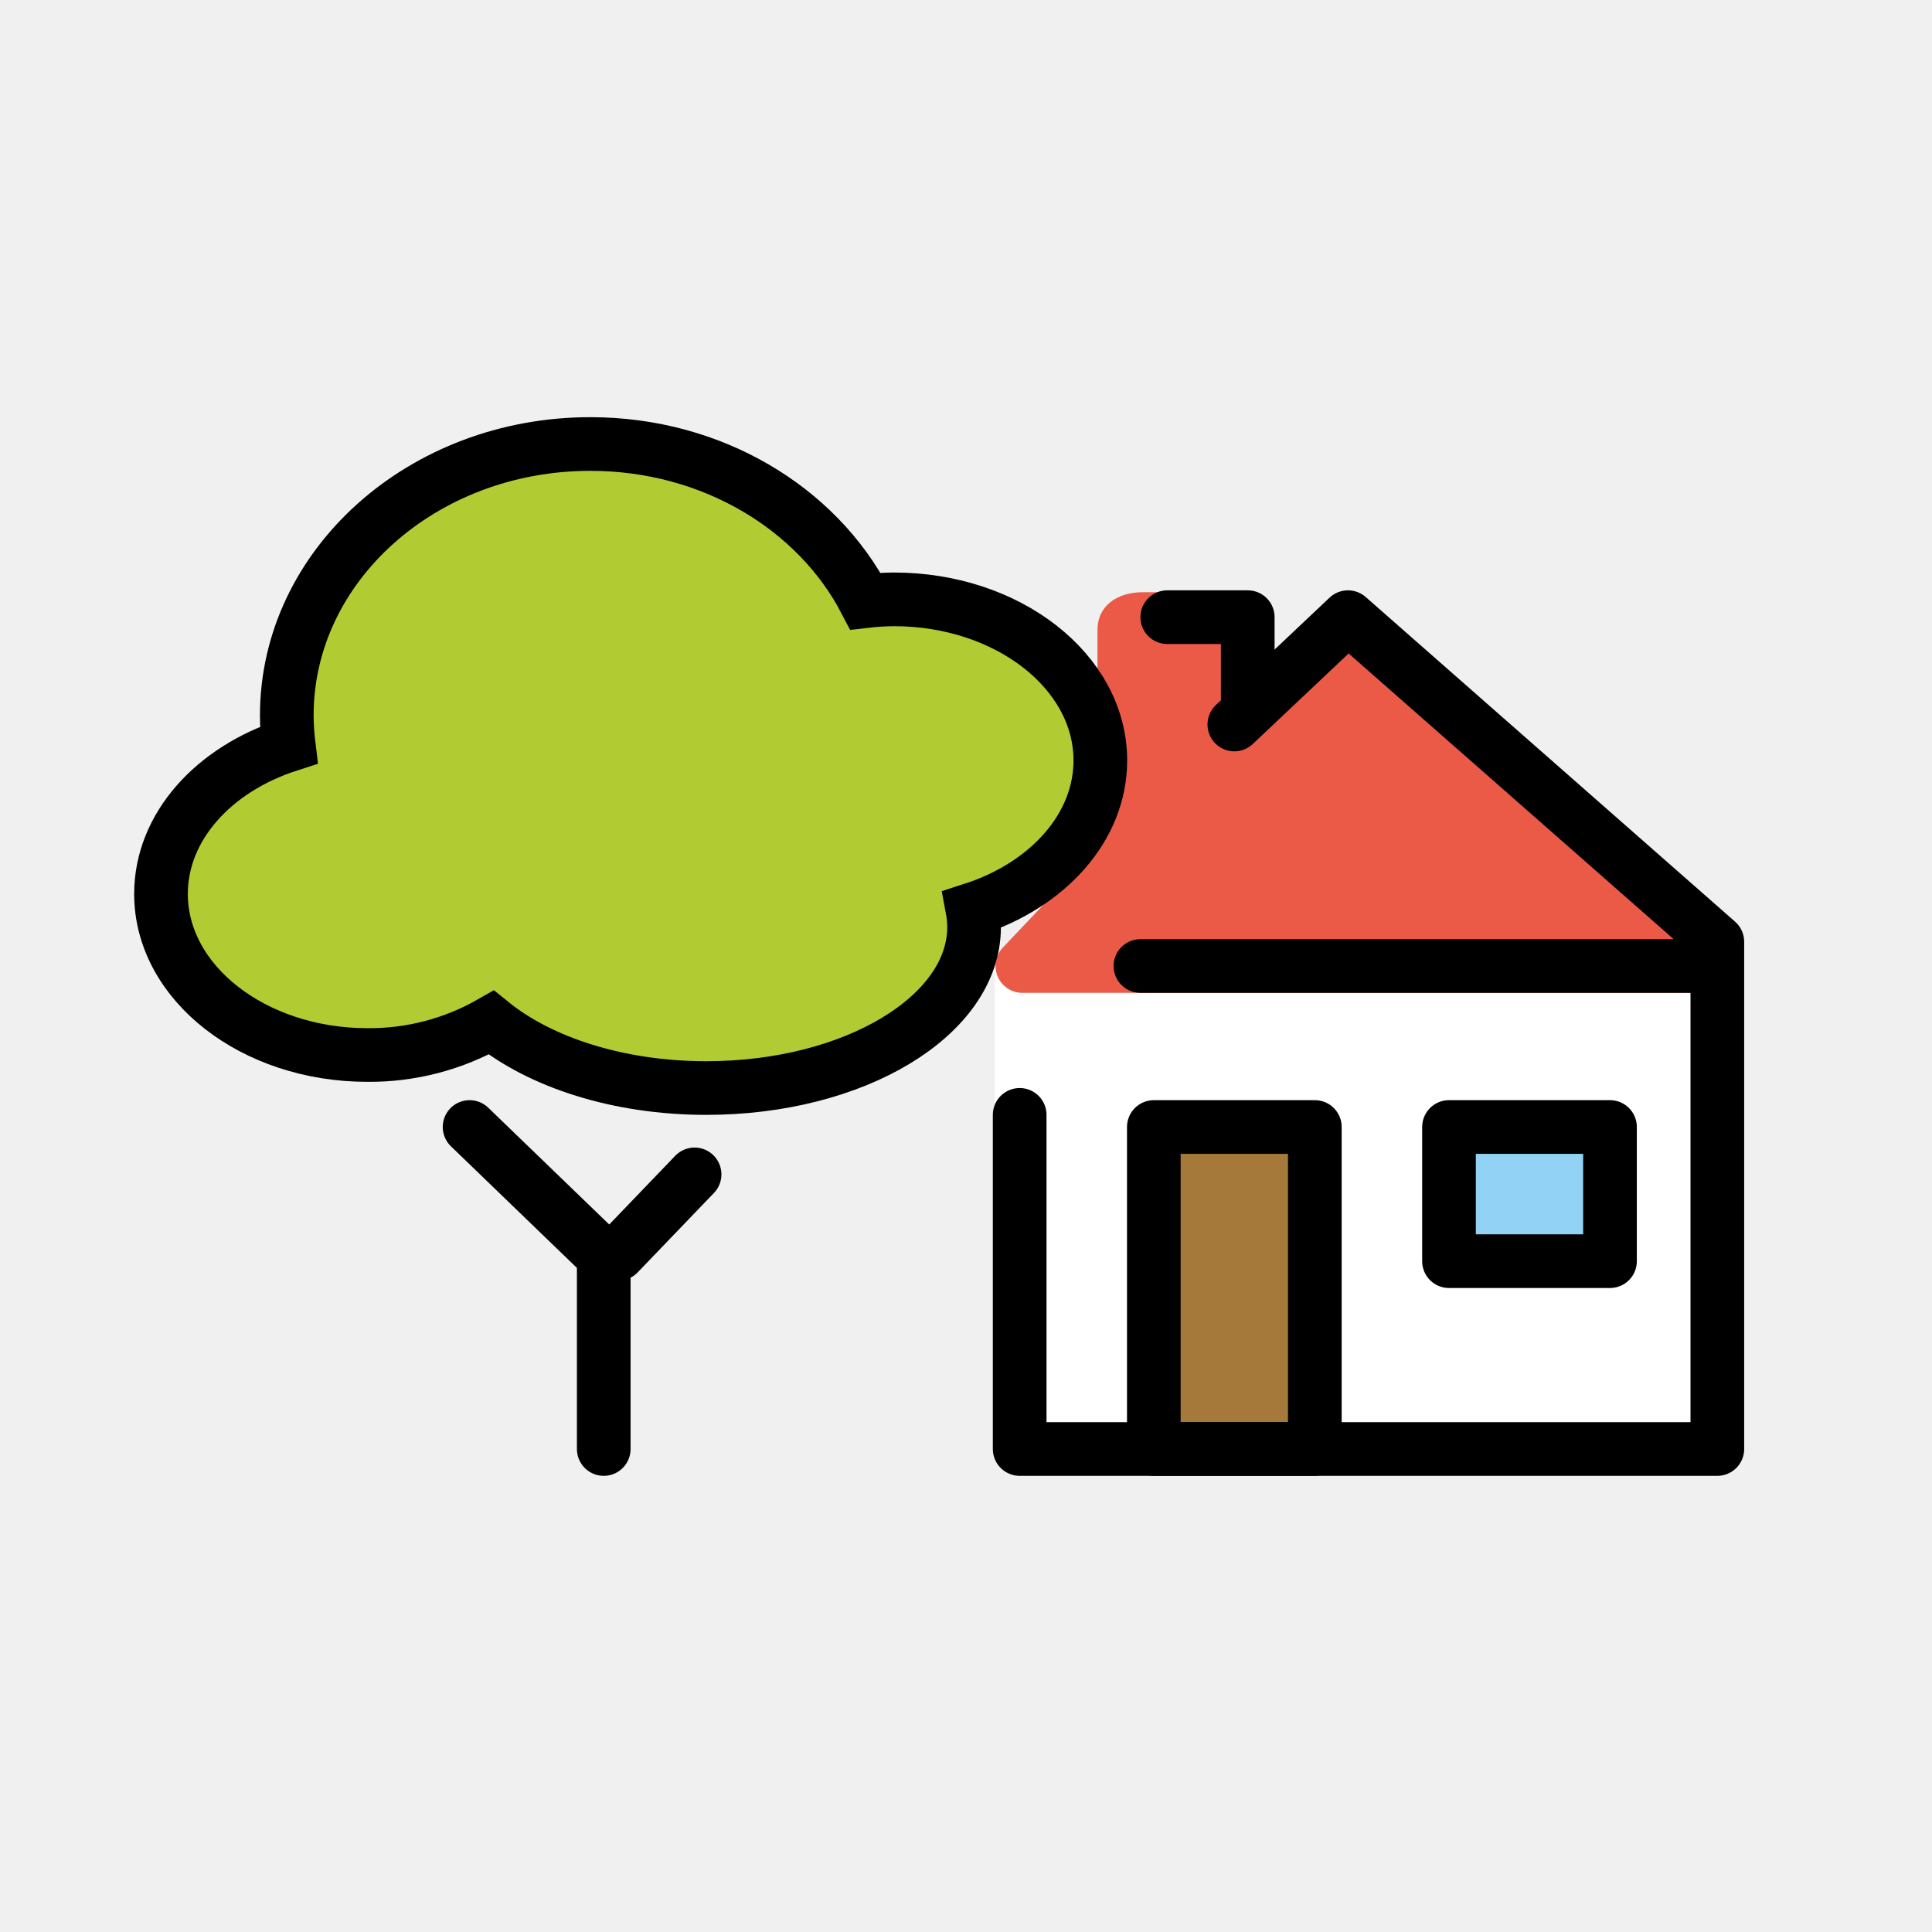
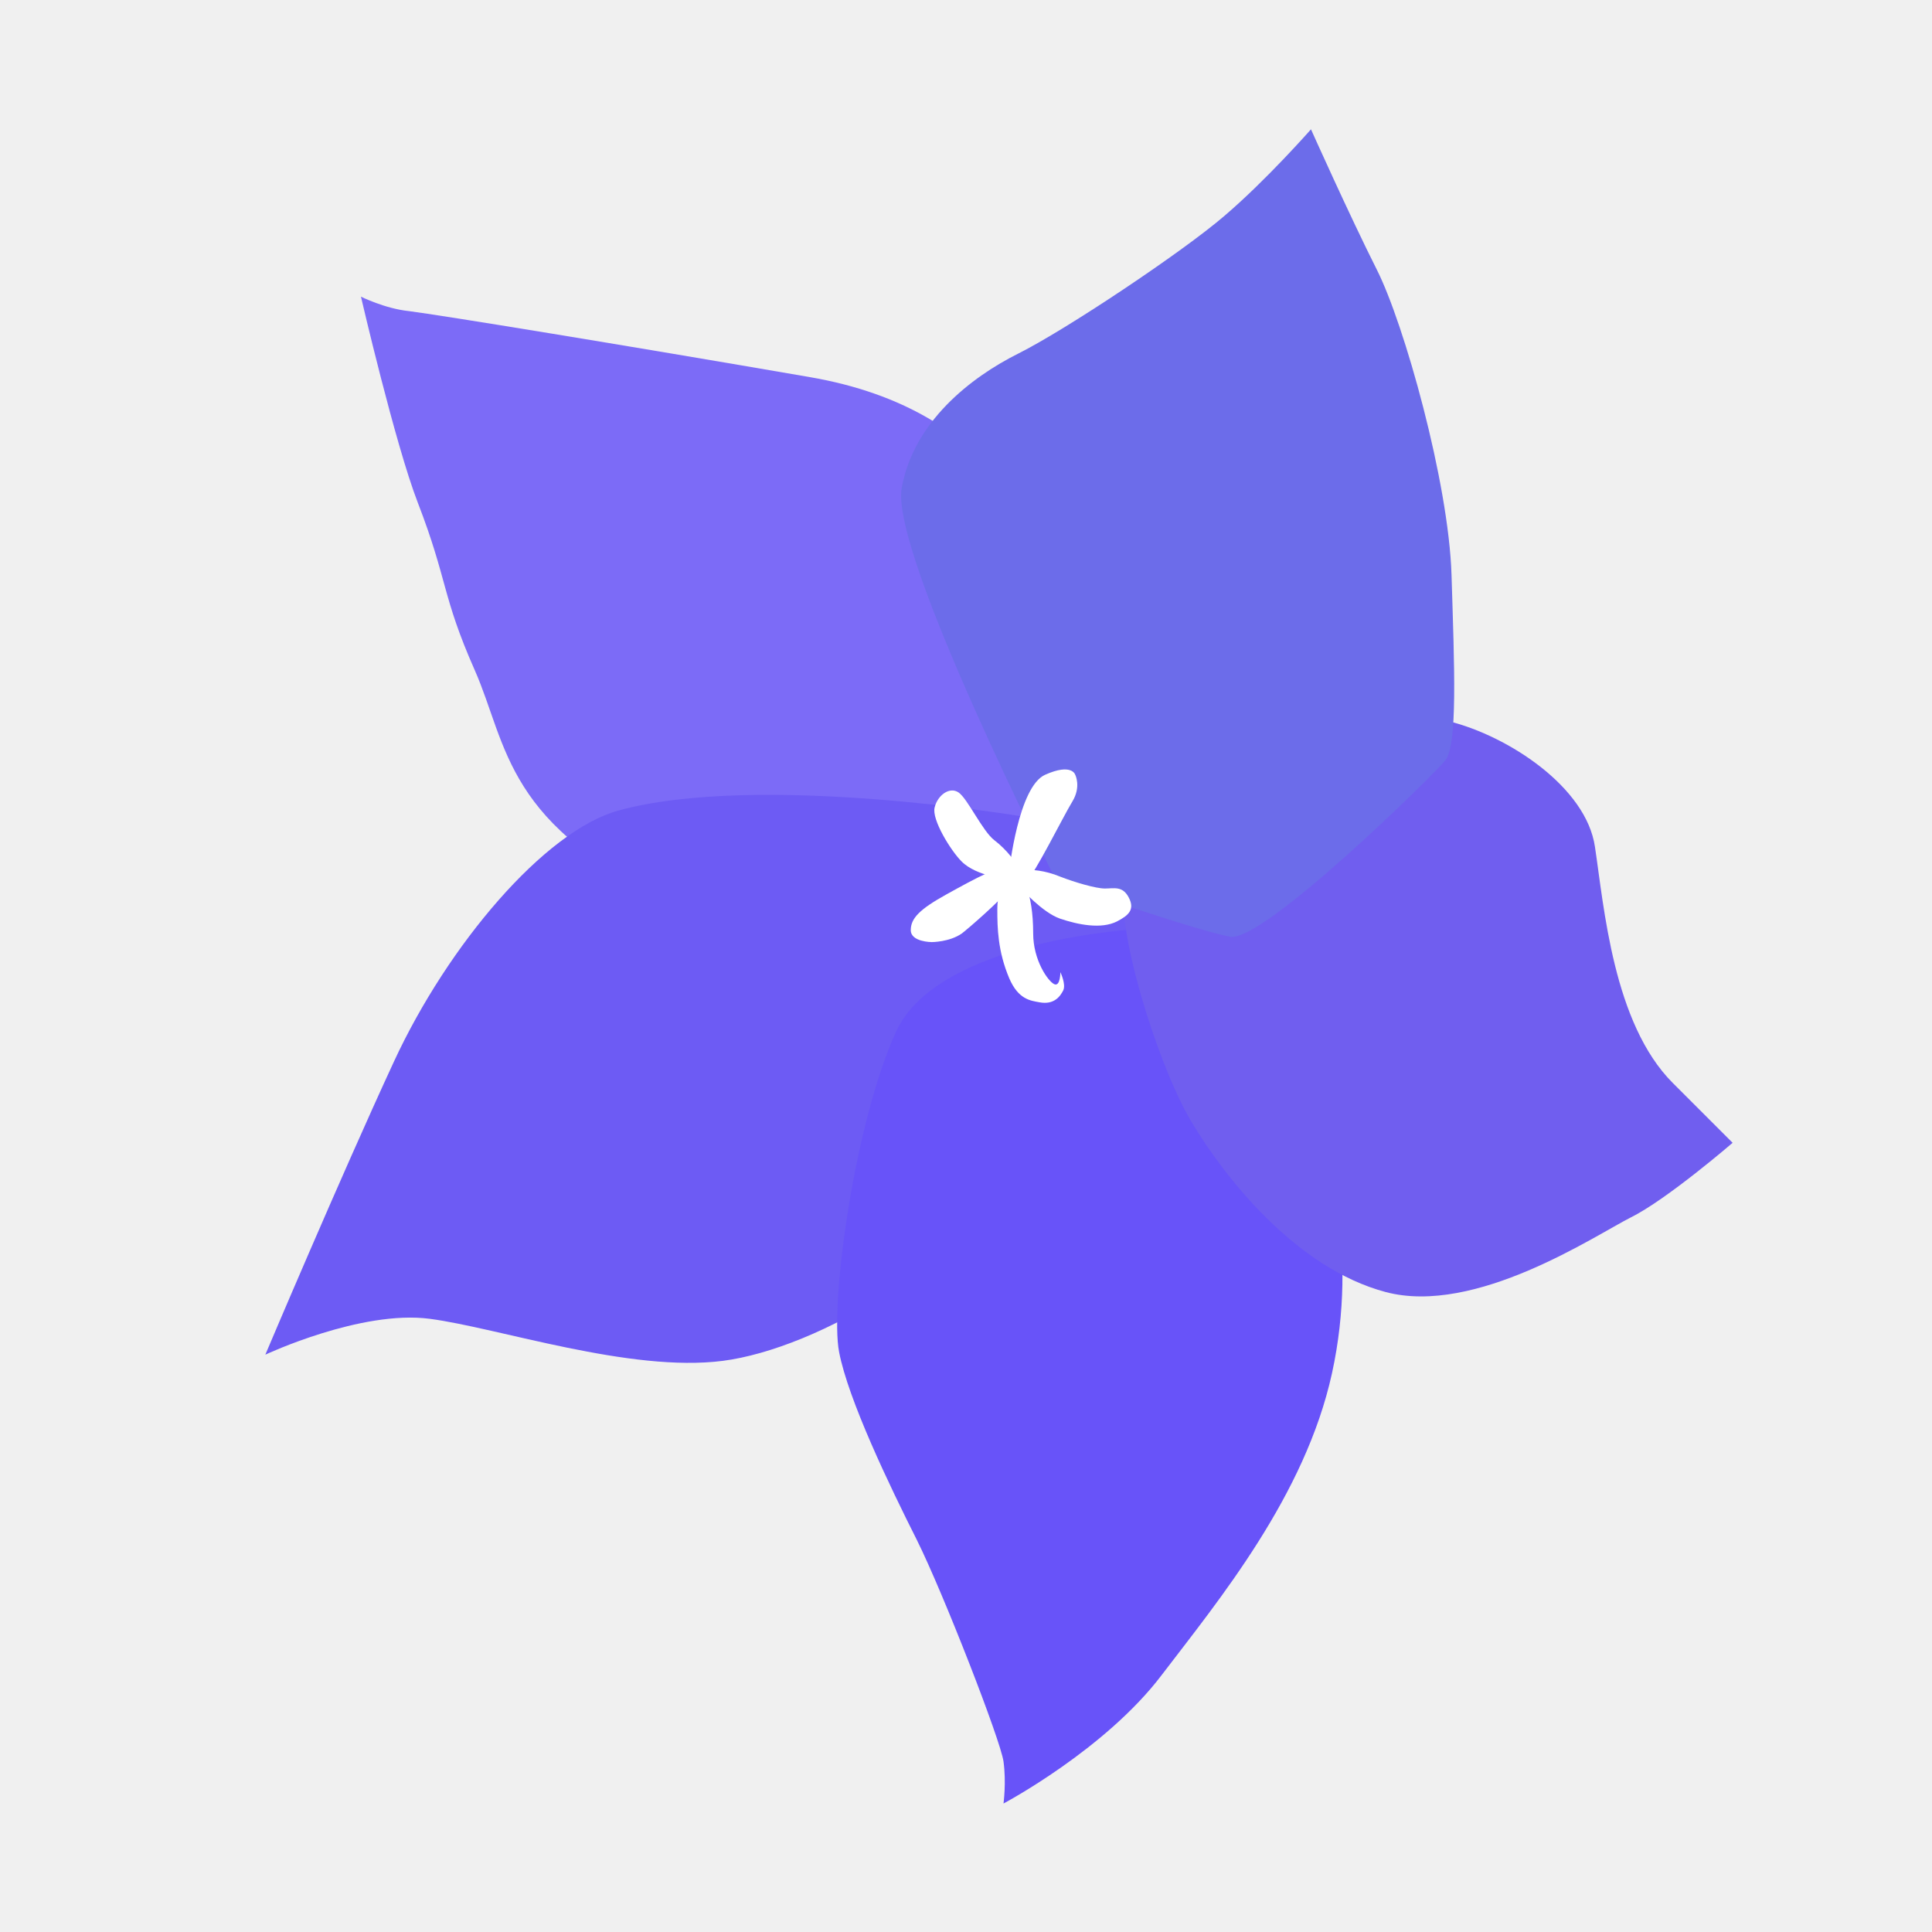
- <svg xmlns="http://www.w3.org/2000/svg" id="emoji" viewBox="0 0 72 72" version="1.1">
-   <g id="color">
-     <rect x="37.075" y="36.053" width="26.884" height="18.114" fill="#FFFFFF" />
-     <polygon fill="#EA5A47" stroke="#EA5A47" stroke-linecap="round" stroke-linejoin="round" stroke-miterlimit="10" stroke-width="2" points="50.235,23.2 38.1,36 63.5,36" />
-     <path fill="#EA5A47" d="M47.3,26l-6.4,6.059v-8.573c0-0.931,0.755-1.416,1.686-1.416h3.028 c0.931,0,1.686,0.485,1.686,1.416C47.3,23.486,47.3,26,47.3,26z" />
-     <rect x="43" y="42" width="6" height="12" fill="#A57939" />
-     <rect x="54" y="42" width="6" height="5" fill="#92D3F5" />
-     <path fill="#B1CC33" d="M41.006,28.339c0-3.312-3.445-6.003-7.694-6.003c-0.355,0.003-0.71,0.025-1.062,0.066 c-1.8-3.455-5.707-5.855-10.25-5.855c-6.248,0-11.312,4.529-11.312,10.114c0.001,0.369,0.025,0.738,0.07,1.104 C7.966,28.666,6,30.81,6,33.314c0,3.312,3.445,6.003,7.694,6.003c1.615,0.014,3.206-0.402,4.614-1.207 c1.818,1.477,4.726,2.438,8.015,2.438c5.511,0,9.978-2.688,9.978-6.003c-0.001-0.219-0.021-0.438-0.061-0.653 C39.036,32.99,41.006,30.845,41.006,28.339z" />
-   </g>
-   <g id="hair" />
-   <g id="skin" />
-   <g id="skin-shadow" />
-   <g id="line">
-     <polyline fill="none" stroke="#000000" stroke-linecap="round" stroke-linejoin="round" stroke-miterlimit="10" stroke-width="2" points="46,27 50.235,23 64,35.098 64,54 38,54 38,41.548" />
-     <rect x="43" y="42" width="6" height="12" fill="none" stroke="#000000" stroke-linecap="round" stroke-linejoin="round" stroke-miterlimit="10" stroke-width="2" />
-     <rect x="54" y="42" width="6" height="5" fill="none" stroke="#000000" stroke-linecap="round" stroke-linejoin="round" stroke-miterlimit="10" stroke-width="2" />
-     <polyline fill="none" stroke="#000000" stroke-linecap="round" stroke-linejoin="round" stroke-miterlimit="10" stroke-width="2" points="43.5,23 46.5,23 46.5,26" />
-     <path fill="none" stroke="#000000" stroke-miterlimit="10" stroke-width="2" d="M31.245,39.34" />
-     <polyline fill="none" stroke="#000000" stroke-linecap="round" stroke-linejoin="round" stroke-width="2" points="22.5,54 22.5,46.827 17.5,42" />
-     <line x1="23.041" x2="25.885" y1="46.727" y2="43.766" fill="none" stroke="#000000" stroke-linecap="round" stroke-linejoin="round" stroke-width="2" />
-     <path fill="none" stroke="#000000" stroke-linecap="round" stroke-miterlimit="10" stroke-width="2" d="M41.006,28.339 c0-3.312-3.445-6.003-7.694-6.003c-0.355,0.003-0.71,0.025-1.062,0.066c-1.8-3.455-5.707-5.855-10.25-5.855 c-6.248,0-11.312,4.529-11.312,10.114c0.001,0.369,0.025,0.738,0.07,1.104C7.966,28.666,6,30.81,6,33.314 c0,3.312,3.445,6.003,7.694,6.003c1.615,0.014,3.206-0.402,4.614-1.207c1.818,1.477,4.726,2.438,8.015,2.438 c5.511,0,9.978-2.688,9.978-6.003c-0.001-0.219-0.021-0.438-0.061-0.653 C39.036,32.99,41.006,30.845,41.006,28.339z" />
-     <line x1="63.5" x2="42.5" y1="36" y2="36" fill="none" stroke="#000000" stroke-linecap="round" stroke-linejoin="round" stroke-miterlimit="10" stroke-width="2" />
-   </g>
+ <svg xmlns="http://www.w3.org/2000/svg" t="1692310586007" class="icon" viewBox="0 0 1024 1024" version="1.1" p-id="7442" width="200" height="200">
+   <path d="M191.311 157.232s18.131 78.206 30.146 109.227c15.947 41.287 12.67 49.152 30.146 88.692S267.55 439.037 359.3 478.796s251.876 0 251.876 0 12.67-66.628-22.283-129.98-58.545-131.509-159.908-148.986-195.297-32.768-212.337-34.953c-12.67-1.311-25.341-7.646-25.341-7.646z" fill="#7C6BF7" p-id="7443" />
+   <path d="M543.021 432.919s-140.902-23.811-215.395-3.277c-39.103 10.923-90.221 71.216-118.838 133.038S140.63 718.001 140.63 718.001s50.682-23.811 87.163-19.006c36.482 4.806 106.169 28.618 155.321 22.283s133.038-52.21 172.578-123.645c39.54-71.216 53.958-123.645 45.875-137.844-7.865-14.199-58.545-26.869-58.545-26.869z" fill="#6D5BF4" p-id="7444" />
+   <path d="M603.969 492.339s-106.823 5.461-129.106 54.613-34.953 144.179-30.146 169.52 26.869 71.216 41.287 99.834c14.199 28.618 44.346 106.169 45.875 117.31 1.53 11.141 0 22.283 0 22.283s53.958-28.618 83.886-68.158c30.146-39.54 76.021-95.027 90.221-159.908s-1.53-123.645-17.476-144.179-42.817-80.828-53.958-85.634-30.583-5.68-30.583-5.68z" fill="#6853F9" p-id="7445" />
+   <path d="M664.917 402.773s71.216-28.618 102.892-20.534c31.676 7.865 72.963 34.953 77.551 66.628 4.806 31.676 9.612 93.498 41.287 125.173l31.676 31.676s-34.953 30.146-53.958 39.54c-19.006 9.612-82.357 52.21-129.98 39.54s-85.415-60.948-102.892-90.221c-19.006-31.676-44.346-115.562-33.205-128.233 11.141-12.889 66.628-63.57 66.628-63.57z" fill="#705EEF" p-id="7446" />
+   <path d="M560.278 467.654s-88.692-174.325-82.357-209.06c6.335-34.953 36.482-58.545 61.822-71.216s87.163-53.958 109.227-72.963c22.283-19.006 45.875-45.875 45.875-45.875s20.534 45.875 34.953 74.493 38.011 112.503 39.54 161.655c1.53 49.152 3.277 90.221-3.277 98.304-6.335 7.865-96.557 96.557-114.033 93.498s-91.75-28.836-91.75-28.836z" fill="#6C6CEA" p-id="7447" />
+   <path d="M534.938 461.318s4.806-44.346 19.006-50.682c14.199-6.335 15.947 0 15.947 0s3.277 6.335-1.53 14.199-20.534 39.54-23.811 41.287c-3.277 1.53-9.612-4.806-9.612-4.806z" fill="#FFFFFF" p-id="7448" />
+   <path d="M534.938 466.125s-17.476-1.53-25.341-9.612c-5.68-5.68-15.947-22.283-14.199-28.618 1.53-6.335 7.865-11.141 12.67-7.865 4.806 3.277 12.67 20.534 19.006 25.341 6.335 4.806 12.67 12.67 12.67 15.947s-4.806 4.806-4.806 4.806z" fill="#FFFFFF" p-id="7449" />
+   <path d="M493.869 499.33s-11.141 0-11.141-6.335 4.806-11.141 19.006-19.006c14.199-7.865 31.676-17.476 34.953-14.199s3.277 4.806-1.53 11.141c-4.806 6.335-21.408 20.753-25.341 23.811-6.554 4.588-15.947 4.588-15.947 4.588z" fill="#FFFFFF" p-id="7450" />
+   <path d="M531.879 466.125s-3.277 6.335-3.277 15.947 0.219 22.064 6.335 36.482c4.806 11.141 11.141 11.796 15.947 12.67 7.865 1.53 11.141-3.277 12.67-6.335 1.53-3.277-1.53-9.612-1.53-9.612s0 7.865-3.277 6.335-11.141-12.67-11.141-26.869c0-11.141-1.53-19.006-3.277-23.811-1.53-4.806-4.588-7.646-6.335-7.865-1.747-0.437-6.116 3.058-6.116 3.058z" fill="#FFFFFF" p-id="7451" />
+   <path d="M541.273 470.931s11.141 12.67 20.534 15.947c9.612 3.277 21.845 5.68 30.146 1.53 6.335-3.277 9.612-6.335 6.335-12.67s-7.865-4.806-12.67-4.806c-4.806 0-15.947-3.277-23.811-6.335-7.865-3.277-15.51-3.932-19.006-3.277-6.116 1.53-1.53 9.612-1.53 9.612z" fill="#FFFFFF" p-id="7452" />
</svg>
